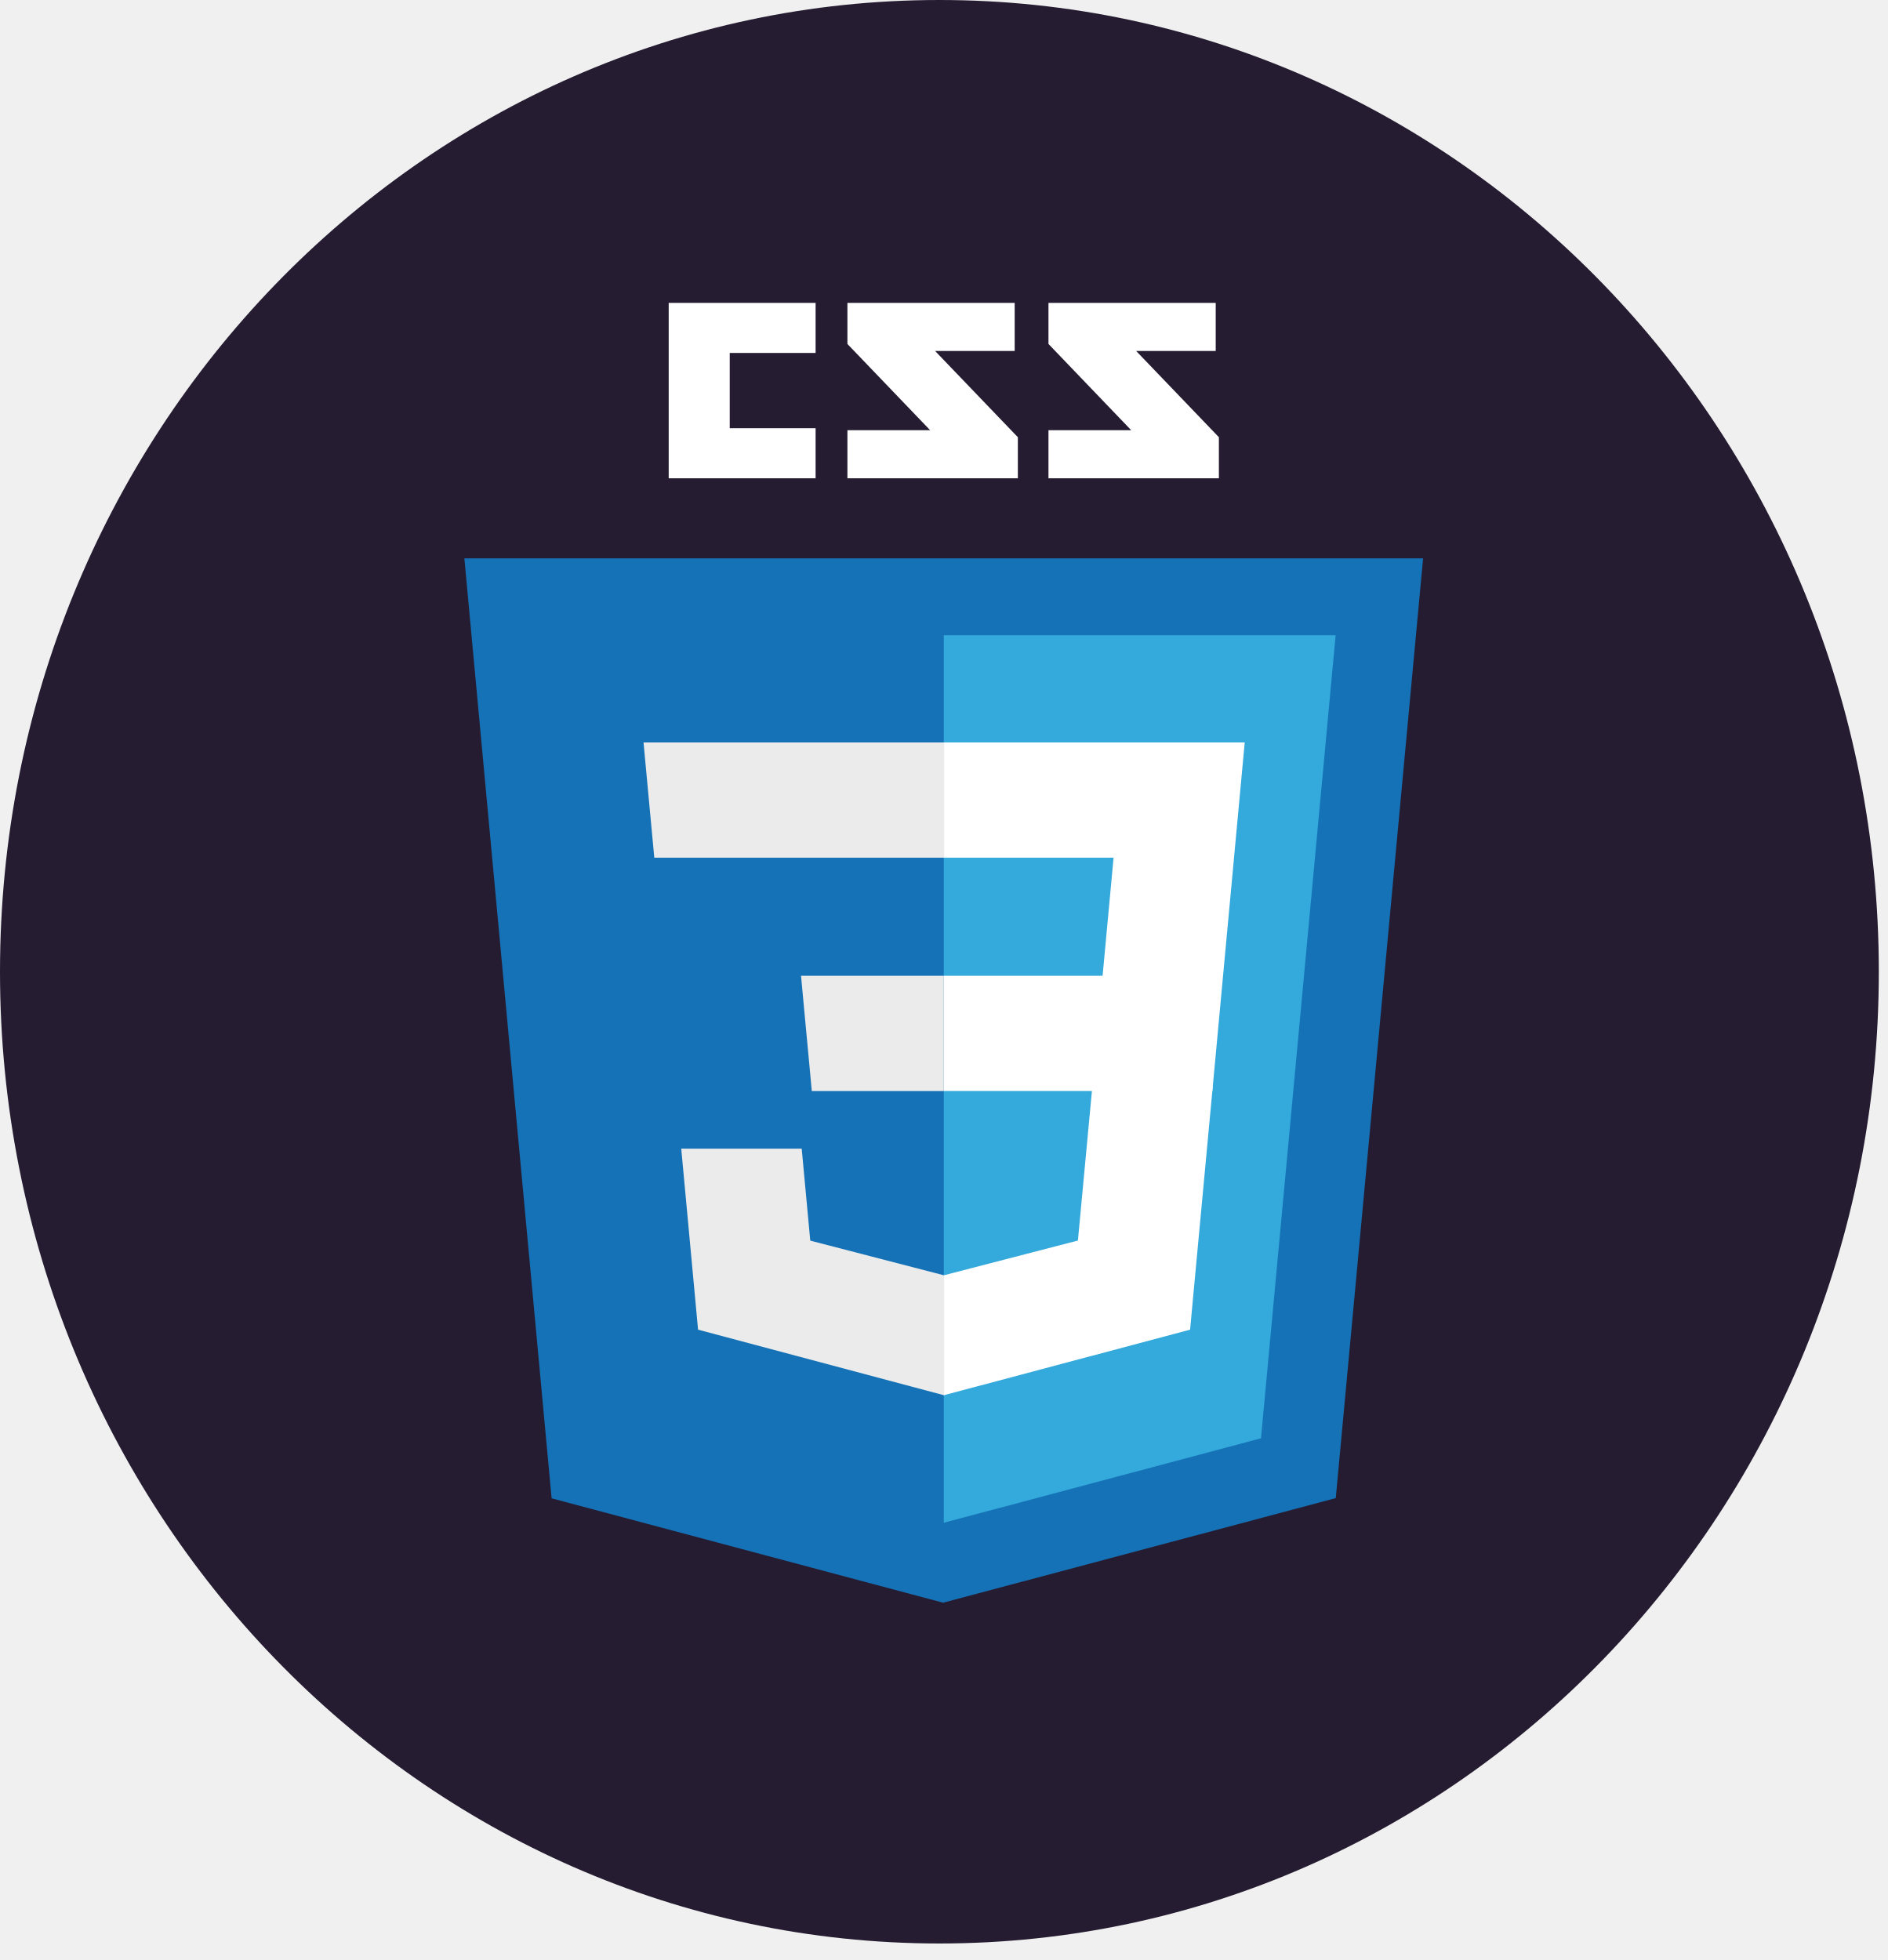
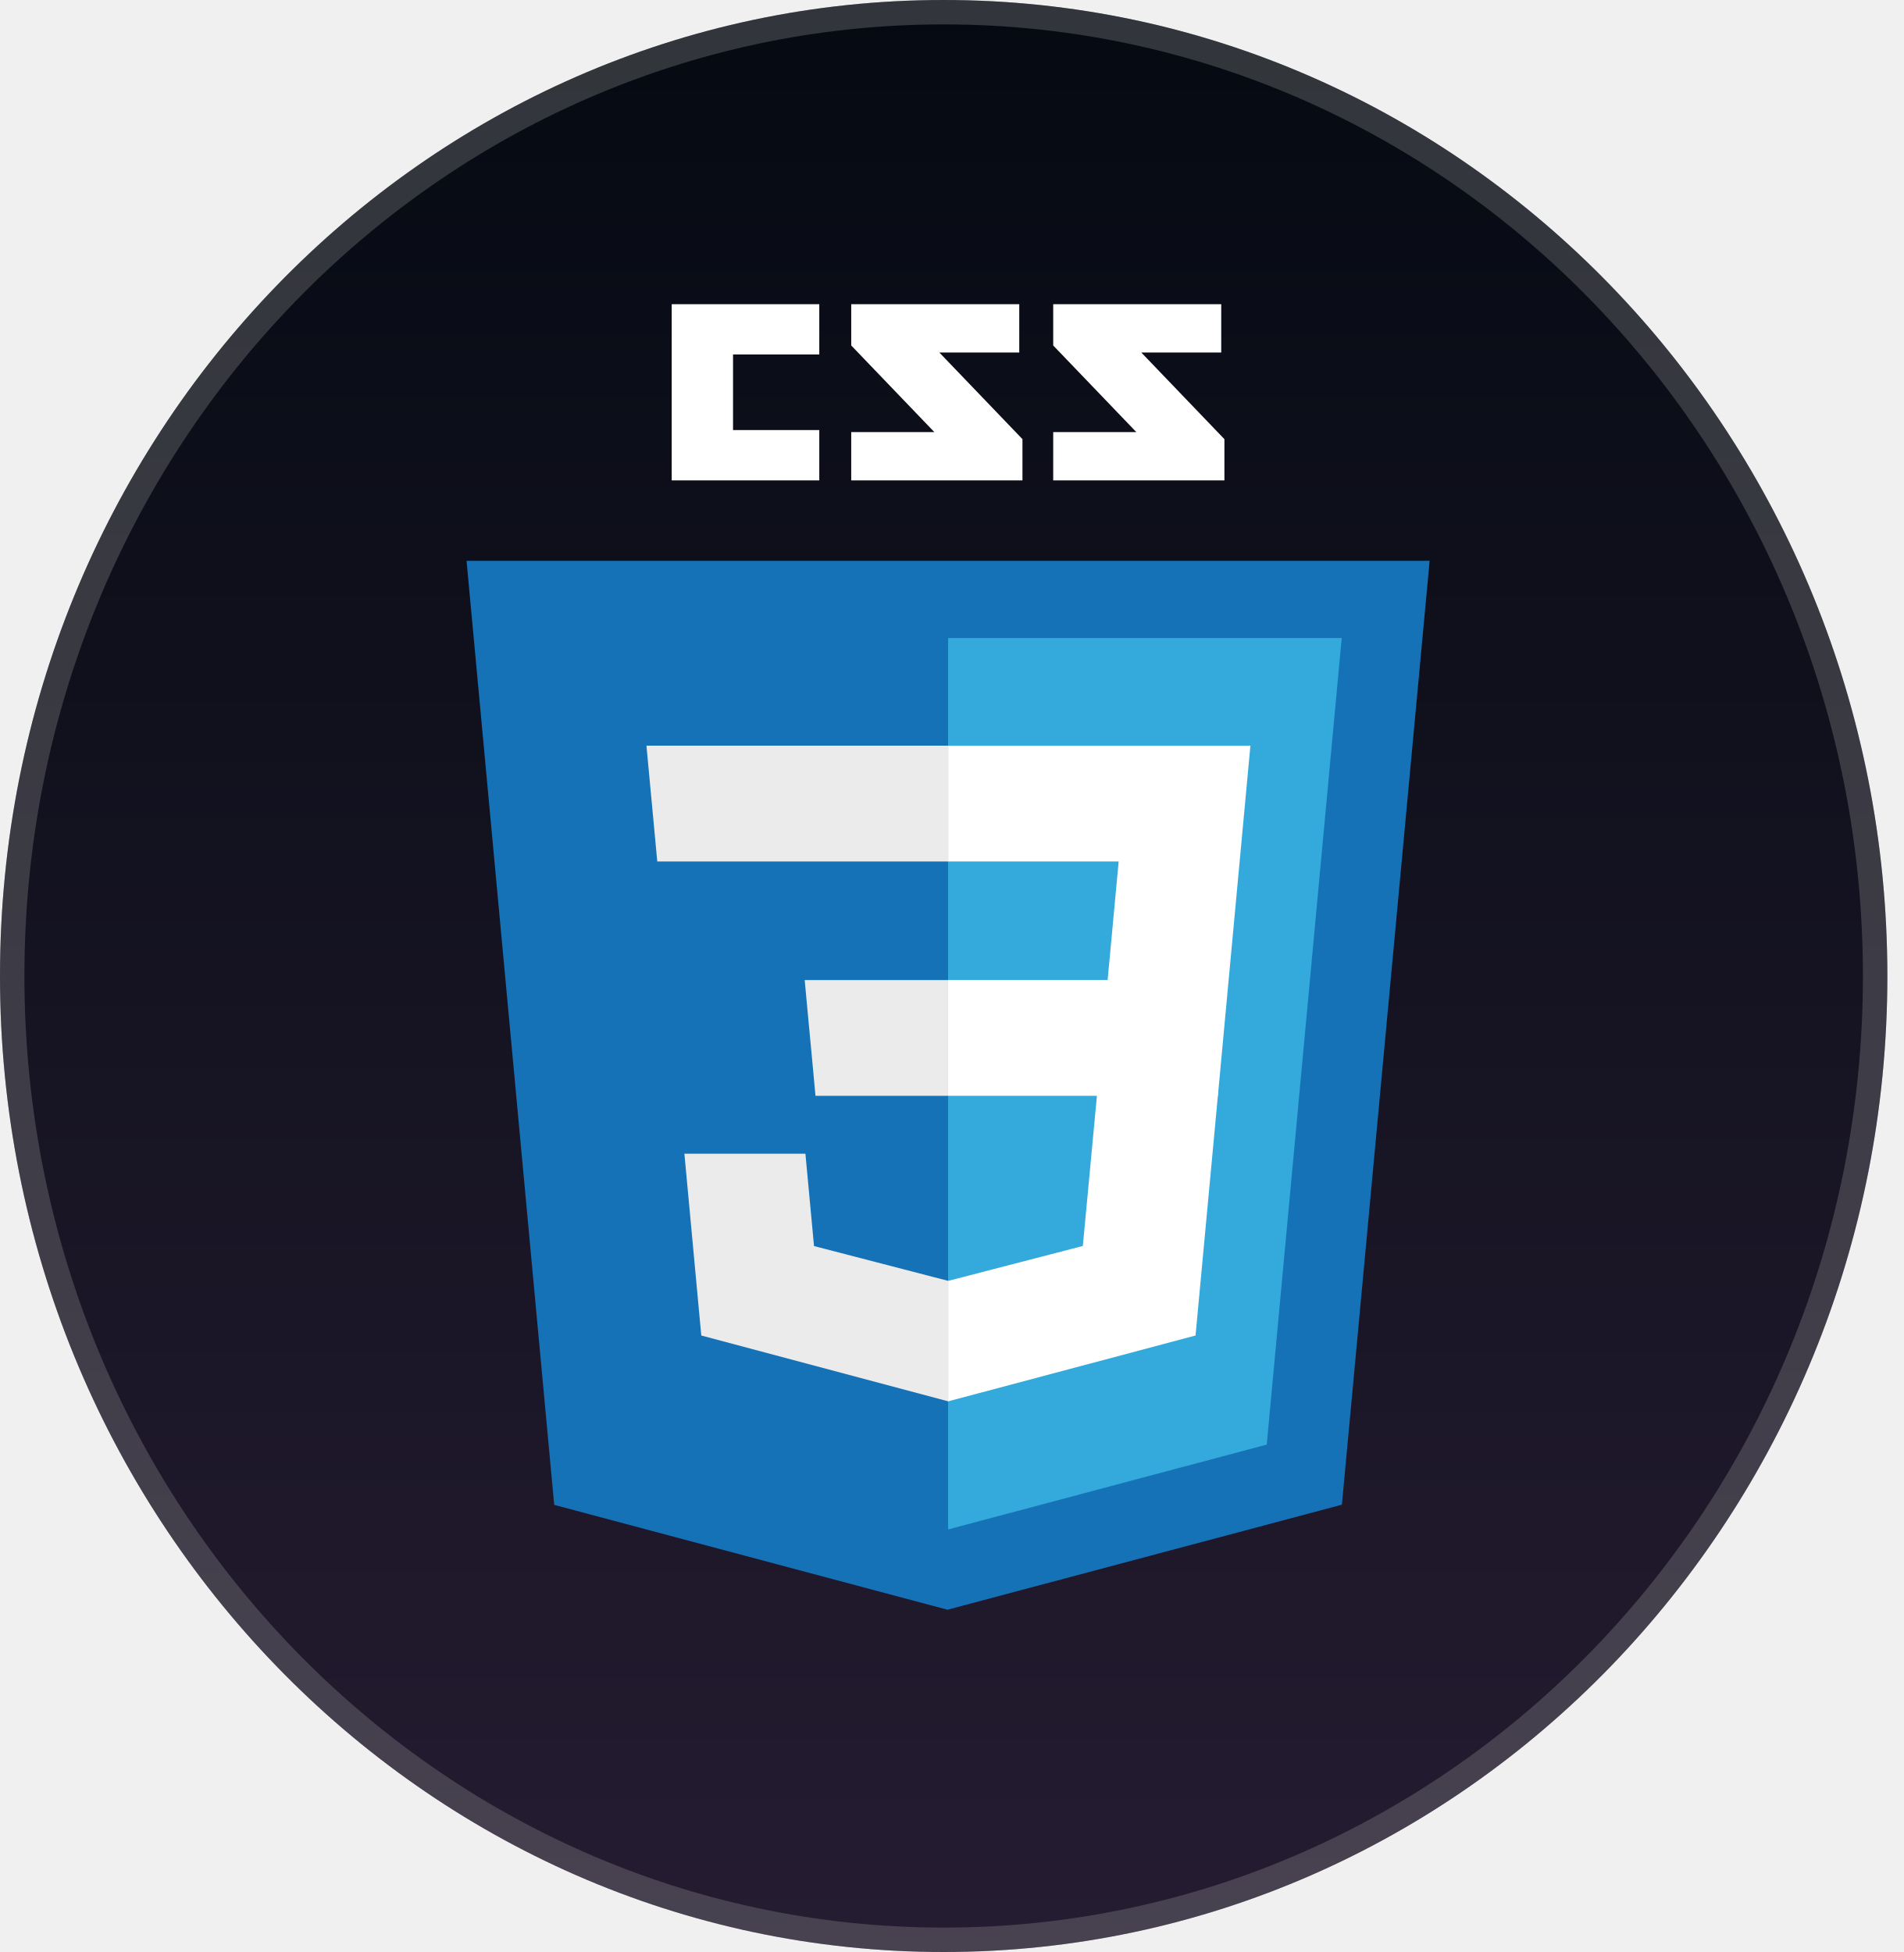
- <svg xmlns="http://www.w3.org/2000/svg" width="104" height="108" viewBox="0 0 104 108" fill="none">
-   <ellipse cx="51.76" cy="53.545" rx="51.76" ry="53.545" fill="#251C31" />
-   <path d="M66.984 19.34H62.6L67.159 24.092V26.355H57.769V23.706H62.328L57.769 18.953V16.689H66.984V19.34ZM55.907 19.34H51.522L56.082 24.092V26.355H46.691V23.706H51.25L46.691 18.953V16.689H55.907V19.34ZM44.938 19.448H40.207V23.595H44.938V26.355H36.844V16.689H44.938V19.448Z" fill="white" />
-   <path d="M30.393 82.559L25.586 30.767H78.41L73.598 82.55L51.966 88.312L30.393 82.559Z" fill="#1572B6" />
-   <path d="M52 83.908L69.479 79.254L73.592 35.002H52V83.908Z" fill="#33A9DC" />
-   <path d="M52 53.766H60.751L61.356 47.262H52V40.91H68.583L68.424 42.614L66.799 60.118H52V53.766Z" fill="white" />
-   <path d="M52.038 70.263L52.009 70.271L44.644 68.361L44.173 63.294H37.535L38.462 73.268L52.008 76.88L52.039 76.871L52.038 70.263Z" fill="#EBEBEB" />
-   <path d="M60.188 59.849L59.391 68.356L52.016 70.268V76.877L65.573 73.268L65.672 72.195L66.823 59.849H60.188Z" fill="white" />
-   <path d="M52.023 40.91V47.261H36.05L35.917 45.834L35.616 42.614L35.457 40.91H52.023ZM52 53.767V60.119H44.728L44.596 58.691L44.294 55.471L44.136 53.767H52Z" fill="#EBEBEB" />
+ <svg xmlns="http://www.w3.org/2000/svg" width="78" height="80" viewBox="0 0 78 80" fill="none">
+   <ellipse cx="38.667" cy="40" rx="38.667" ry="40" fill="url(#paint0_linear_2046_329)" />
+   <path d="M76.833 40C76.833 61.831 59.73 79.5 38.667 79.5C17.604 79.5 0.5 61.831 0.5 40C0.5 18.169 17.604 0.5 38.667 0.5C59.73 0.5 76.833 18.169 76.833 40Z" stroke="#9A9B9C" stroke-opacity="0.3" />
+   <path d="M50.04 14.447H46.764L50.17 17.998V19.688H43.155V17.709H46.561L43.155 14.159V12.467H50.04V14.447ZM41.764 14.447H38.489L41.895 17.998V19.688H34.879V17.709H38.285L34.879 14.159V12.467H41.764V14.447ZM33.57 14.528H30.036V17.626H33.57V19.688H27.523V12.467H33.57V14.528Z" fill="white" />
+   <path d="M22.709 61.675L19.117 22.984H58.579L54.984 61.668L38.824 65.972L22.709 61.675Z" fill="#1572B6" />
+   <path d="M38.848 62.683L51.905 59.205L54.977 26.148H38.848V62.683Z" fill="#33A9DC" />
+   <path d="M38.848 40.165H45.385L45.837 35.306H38.848V30.561H51.236L51.117 31.834L49.903 44.91H38.848V40.165Z" fill="white" />
+   <path d="M38.877 52.489L38.855 52.495L33.354 51.068L33.002 47.283H28.043L28.735 54.734L38.855 57.432L38.878 57.426L38.877 52.489Z" fill="#EBEBEB" />
+   <path d="M44.965 44.709L44.369 51.064L38.859 52.493V57.43L48.987 54.734L49.062 53.932L49.921 44.709H44.965Z" fill="white" />
+   <path d="M38.864 30.561V35.306H26.931L26.832 34.239L26.607 31.834L26.488 30.561H38.864ZM38.847 40.166V44.911H33.414L33.316 43.845L33.09 41.439L32.972 40.166H38.847Z" fill="#EBEBEB" />
+   <defs>
+     <linearGradient id="paint0_linear_2046_329" x1="38.667" y1="0" x2="38.667" y2="80" gradientUnits="userSpaceOnUse">
+       <stop stop-color="#050A12" />
+       <stop offset="1" stop-color="#251C31" />
+     </linearGradient>
+   </defs>
</svg>
